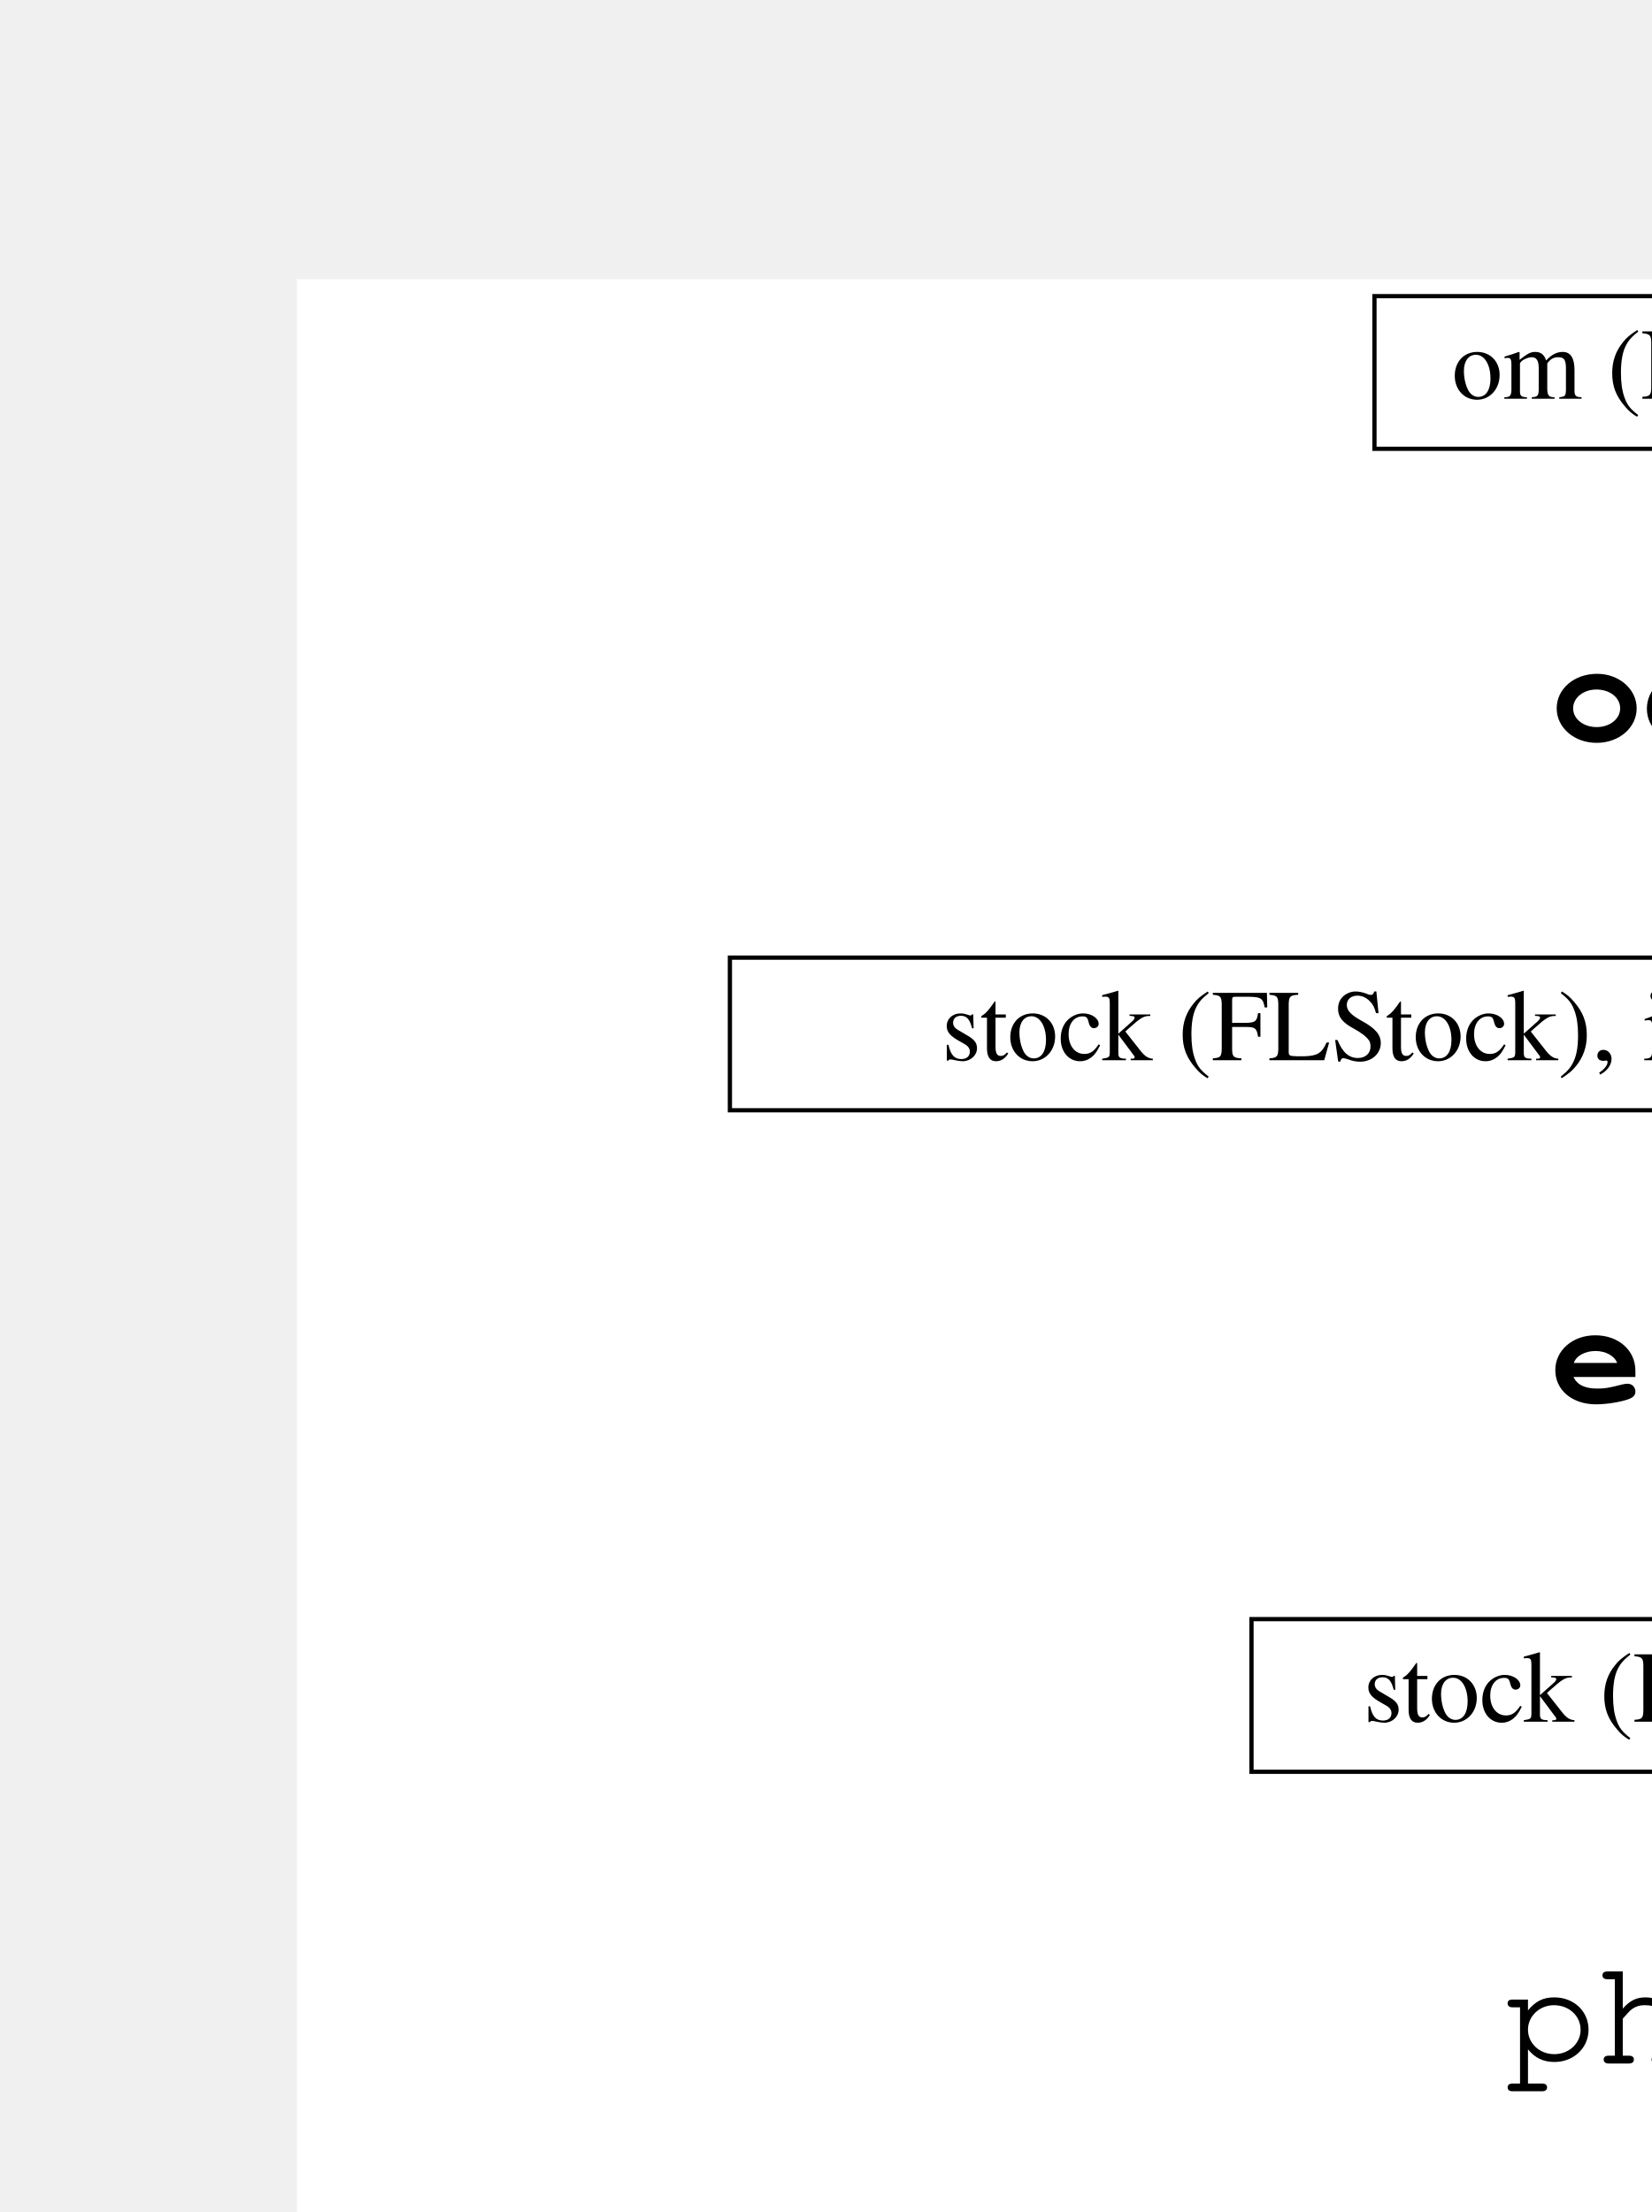
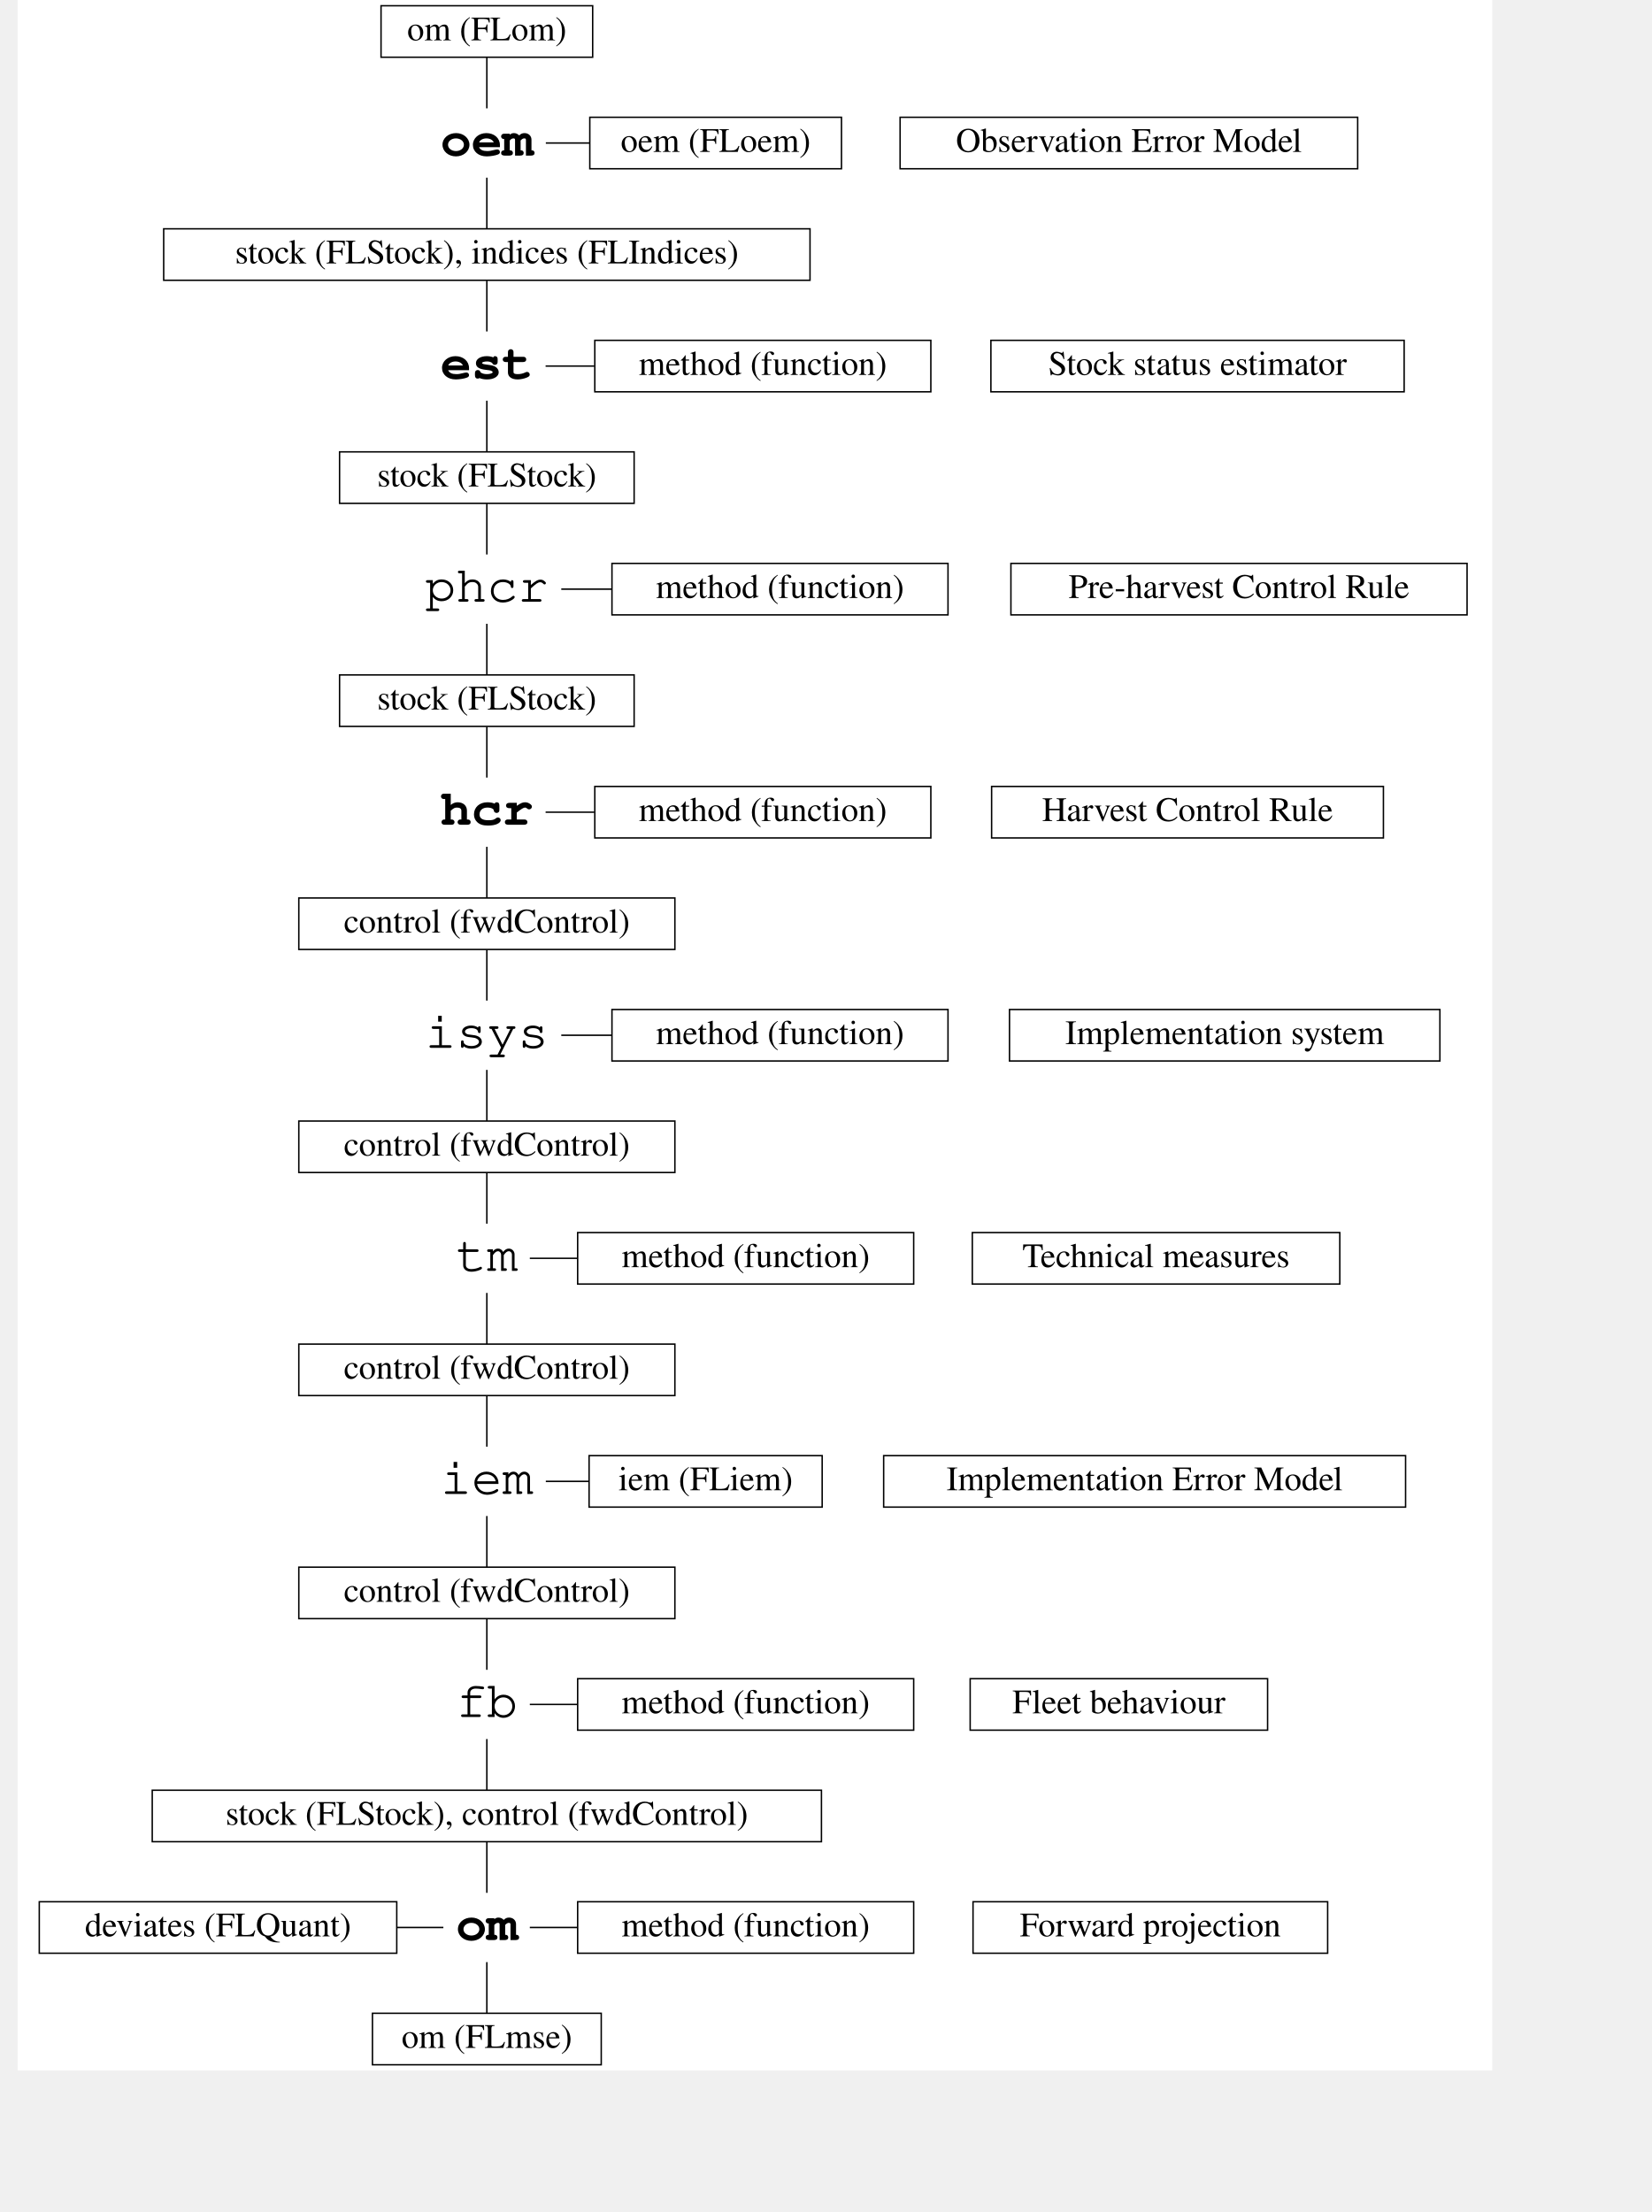
<svg xmlns="http://www.w3.org/2000/svg" width="713pt" height="955pt" viewBox="57.60 57.60 655.60 897.26">
-   <g id="graph0" class="graph" transform="scale(1.72 1.72) rotate(0) translate(103.33 1543.33)">
+   <g id="graph0" class="graph" transform="scale(0.58 0.58) rotate(0) translate(103.33 1543.33)">
    <polygon fill="white" stroke="transparent" points="-4,4 -4,-1444 1027.25,-1444 1027.25,4 -4,4" />
    <g id="node1" class="node">
      <text text-anchor="middle" x="324.13" y="-1335.2" font-family="Courier,monospace" font-weight="bold" font-size="36.00" fill="#000000">oem</text>
    </g>
    <g id="node11" class="node">
      <polygon fill="none" stroke="black" points="572.13,-1362 396.13,-1362 396.13,-1326 572.13,-1326 572.13,-1362" />
      <text text-anchor="middle" x="484.13" y="-1337.8" font-family="Times,serif" font-size="24.00">oem (FLoem)</text>
    </g>
    <g id="edge1" class="edge">
      <path fill="none" stroke="black" d="M365.38,-1344C375.59,-1344 385.79,-1344 396,-1344" />
    </g>
    <g id="node13" class="node">
      <polygon fill="none" stroke="black" points="550.13,-1284 98.13,-1284 98.13,-1248 550.13,-1248 550.13,-1284" />
      <text text-anchor="middle" x="324.13" y="-1259.8" font-family="Times,serif" font-size="24.00">stock (FLStock), indices (FLIndices)</text>
    </g>
    <g id="edge12" class="edge">
      <path fill="none" stroke="black" d="M324.13,-1319.78C324.13,-1308.26 324.13,-1294.59 324.13,-1284.04" />
    </g>
    <g id="node2" class="node">
      <text text-anchor="middle" x="324.13" y="-1179.2" font-family="Courier,monospace" font-weight="bold" font-size="36.00" fill="#000000">est</text>
    </g>
    <g id="node14" class="node">
      <polygon fill="none" stroke="black" points="634.63,-1206 399.63,-1206 399.63,-1170 634.63,-1170 634.63,-1206" />
      <text text-anchor="middle" x="517.13" y="-1181.8" font-family="Times,serif" font-size="24.00">method (function)</text>
    </g>
    <g id="edge2" class="edge">
      <path fill="none" stroke="black" d="M365.22,-1188C376.59,-1188 387.97,-1188 399.34,-1188" />
    </g>
    <g id="node16" class="node">
      <polygon fill="none" stroke="black" points="427.13,-1128 221.13,-1128 221.13,-1092 427.13,-1092 427.13,-1128" />
      <text text-anchor="middle" x="324.13" y="-1103.8" font-family="Times,serif" font-size="24.00">stock (FLStock)</text>
    </g>
    <g id="edge14" class="edge">
      <path fill="none" stroke="black" d="M324.13,-1163.78C324.13,-1152.26 324.13,-1138.59 324.13,-1128.04" />
    </g>
    <g id="node3" class="node">
      <text text-anchor="middle" x="324.13" y="-867.2" font-family="Courier,monospace" font-weight="bold" font-size="36.00" fill="#000000">hcr</text>
    </g>
    <g id="node20" class="node">
      <polygon fill="none" stroke="black" points="634.63,-894 399.63,-894 399.63,-858 634.63,-858 634.63,-894" />
      <text text-anchor="middle" x="517.13" y="-869.8" font-family="Times,serif" font-size="24.00">method (function)</text>
    </g>
    <g id="edge4" class="edge">
      <path fill="none" stroke="black" d="M365.22,-876C376.59,-876 387.97,-876 399.34,-876" />
    </g>
    <g id="node22" class="node">
      <polygon fill="none" stroke="black" points="455.63,-816 192.63,-816 192.63,-780 455.63,-780 455.63,-816" />
      <text text-anchor="middle" x="324.13" y="-791.8" font-family="Times,serif" font-size="24.00">control (fwdControl)</text>
    </g>
    <g id="edge18" class="edge">
      <path fill="none" stroke="black" d="M324.13,-851.78C324.13,-840.26 324.13,-826.59 324.13,-816.04" />
    </g>
    <g id="node4" class="node">
      <text text-anchor="middle" x="324.13" y="-87.2" font-family="Courier,monospace" font-weight="bold" font-size="36.00" fill="#000000">om</text>
    </g>
    <g id="node35" class="node">
      <polygon fill="none" stroke="black" points="404.13,-36 244.13,-36 244.13,0 404.13,0 404.13,-36" />
      <text text-anchor="middle" x="324.13" y="-11.8" font-family="Times,serif" font-size="24.00">om (FLmse)</text>
    </g>
    <g id="edge28" class="edge">
      <path fill="none" stroke="black" d="M324.13,-71.78C324.13,-60.26 324.13,-46.59 324.13,-36.04" />
    </g>
    <g id="node36" class="node">
      <polygon fill="none" stroke="black" points="622.63,-114 387.63,-114 387.63,-78 622.63,-78 622.63,-114" />
      <text text-anchor="middle" x="505.13" y="-89.8" font-family="Times,serif" font-size="24.00">method (function)</text>
    </g>
    <g id="edge10" class="edge">
      <path fill="none" stroke="black" d="M354.18,-96C365.29,-96 376.39,-96 387.5,-96" />
    </g>
    <g id="node5" class="node">
      <text text-anchor="middle" x="324.13" y="-1023.2" font-family="Courier,monospace" font-size="36.00" fill="#000000">phcr</text>
    </g>
    <g id="node17" class="node">
      <polygon fill="none" stroke="black" points="646.63,-1050 411.63,-1050 411.63,-1014 646.63,-1014 646.63,-1050" />
      <text text-anchor="middle" x="529.13" y="-1025.8" font-family="Times,serif" font-size="24.00">method (function)</text>
    </g>
    <g id="edge3" class="edge">
      <path fill="none" stroke="black" d="M376.18,-1032C387.93,-1032 399.68,-1032 411.43,-1032" />
    </g>
    <g id="node19" class="node">
      <polygon fill="none" stroke="black" points="427.13,-972 221.13,-972 221.13,-936 427.13,-936 427.13,-972" />
      <text text-anchor="middle" x="324.13" y="-947.8" font-family="Times,serif" font-size="24.00">stock (FLStock)</text>
    </g>
    <g id="edge16" class="edge">
      <path fill="none" stroke="black" d="M324.13,-1007.78C324.13,-996.26 324.13,-982.59 324.13,-972.04" />
    </g>
    <g id="node6" class="node">
      <text text-anchor="middle" x="324.13" y="-711.2" font-family="Courier,monospace" font-size="36.00" fill="#000000">isys</text>
    </g>
    <g id="node23" class="node">
      <polygon fill="none" stroke="black" points="646.63,-738 411.63,-738 411.63,-702 646.63,-702 646.63,-738" />
      <text text-anchor="middle" x="529.13" y="-713.8" font-family="Times,serif" font-size="24.00">method (function)</text>
    </g>
    <g id="edge5" class="edge">
      <path fill="none" stroke="black" d="M376.18,-720C387.93,-720 399.68,-720 411.43,-720" />
    </g>
    <g id="node25" class="node">
      <polygon fill="none" stroke="black" points="455.63,-660 192.63,-660 192.63,-624 455.63,-624 455.63,-660" />
      <text text-anchor="middle" x="324.13" y="-635.8" font-family="Times,serif" font-size="24.00">control (fwdControl)</text>
    </g>
    <g id="edge20" class="edge">
      <path fill="none" stroke="black" d="M324.13,-695.78C324.13,-684.26 324.13,-670.59 324.13,-660.04" />
    </g>
    <g id="node7" class="node">
      <text text-anchor="middle" x="324.13" y="-555.2" font-family="Courier,monospace" font-size="36.00" fill="#000000">tm</text>
    </g>
    <g id="node26" class="node">
      <polygon fill="none" stroke="black" points="622.63,-582 387.63,-582 387.63,-546 622.63,-546 622.63,-582" />
      <text text-anchor="middle" x="505.13" y="-557.8" font-family="Times,serif" font-size="24.00">method (function)</text>
    </g>
    <g id="edge6" class="edge">
      <path fill="none" stroke="black" d="M354.18,-564C365.29,-564 376.39,-564 387.5,-564" />
    </g>
    <g id="node28" class="node">
      <polygon fill="none" stroke="black" points="455.63,-504 192.63,-504 192.63,-468 455.63,-468 455.63,-504" />
      <text text-anchor="middle" x="324.13" y="-479.8" font-family="Times,serif" font-size="24.00">control (fwdControl)</text>
    </g>
    <g id="edge22" class="edge">
      <path fill="none" stroke="black" d="M324.13,-539.78C324.13,-528.26 324.13,-514.59 324.13,-504.04" />
    </g>
    <g id="node8" class="node">
      <text text-anchor="middle" x="324.13" y="-399.2" font-family="Courier,monospace" font-size="36.00" fill="#000000">iem</text>
    </g>
    <g id="node29" class="node">
      <polygon fill="none" stroke="black" points="558.63,-426 395.63,-426 395.63,-390 558.63,-390 558.63,-426" />
      <text text-anchor="middle" x="477.13" y="-401.8" font-family="Times,serif" font-size="24.00">iem (FLiem)</text>
    </g>
    <g id="edge7" class="edge">
      <path fill="none" stroke="black" d="M365.37,-408C375.41,-408 385.45,-408 395.49,-408" />
    </g>
    <g id="node31" class="node">
      <polygon fill="none" stroke="black" points="455.63,-348 192.63,-348 192.63,-312 455.63,-312 455.63,-348" />
      <text text-anchor="middle" x="324.13" y="-323.8" font-family="Times,serif" font-size="24.00">control (fwdControl)</text>
    </g>
    <g id="edge24" class="edge">
      <path fill="none" stroke="black" d="M324.13,-383.78C324.13,-372.26 324.13,-358.59 324.13,-348.04" />
    </g>
    <g id="node9" class="node">
      <text text-anchor="middle" x="324.13" y="-243.2" font-family="Courier,monospace" font-size="36.00" fill="#000000">fb</text>
    </g>
    <g id="node32" class="node">
      <polygon fill="none" stroke="black" points="622.63,-270 387.63,-270 387.63,-234 622.63,-234 622.63,-270" />
      <text text-anchor="middle" x="505.13" y="-245.8" font-family="Times,serif" font-size="24.00">method (function)</text>
    </g>
    <g id="edge8" class="edge">
      <path fill="none" stroke="black" d="M354.18,-252C365.29,-252 376.39,-252 387.5,-252" />
    </g>
    <g id="node34" class="node">
      <polygon fill="none" stroke="black" points="558.13,-192 90.13,-192 90.13,-156 558.13,-156 558.13,-192" />
      <text text-anchor="middle" x="324.13" y="-167.8" font-family="Times,serif" font-size="24.00">stock (FLStock), control (fwdControl)</text>
    </g>
    <g id="edge26" class="edge">
      <path fill="none" stroke="black" d="M324.13,-227.78C324.13,-216.26 324.13,-202.59 324.13,-192.04" />
    </g>
    <g id="node10" class="node">
      <polygon fill="none" stroke="black" points="398.13,-1440 250.13,-1440 250.13,-1404 398.13,-1404 398.13,-1440" />
      <text text-anchor="middle" x="324.13" y="-1415.8" font-family="Times,serif" font-size="24.00">om (FLom)</text>
    </g>
    <g id="edge11" class="edge">
      <path fill="none" stroke="black" d="M324.13,-1403.75C324.13,-1393.24 324.13,-1379.68 324.13,-1368.23" />
    </g>
    <g id="node12" class="node">
      <polygon fill="none" stroke="black" points="933.13,-1362 613.13,-1362 613.13,-1326 933.13,-1326 933.13,-1362" />
      <text text-anchor="middle" x="773.13" y="-1337.8" font-family="Times,serif" font-size="24.00">Observation Error Model</text>
    </g>
    <g id="edge13" class="edge">
      <path fill="none" stroke="black" d="M324.13,-1247.75C324.13,-1237.24 324.13,-1223.68 324.13,-1212.23" />
    </g>
    <g id="node15" class="node">
      <polygon fill="none" stroke="black" points="965.63,-1206 676.63,-1206 676.63,-1170 965.63,-1170 965.63,-1206" />
      <text text-anchor="middle" x="821.13" y="-1181.8" font-family="Times,serif" font-size="24.00">Stock status estimator</text>
    </g>
    <g id="edge15" class="edge">
      <path fill="none" stroke="black" d="M324.13,-1091.75C324.13,-1081.24 324.13,-1067.68 324.13,-1056.23" />
    </g>
    <g id="node18" class="node">
      <polygon fill="none" stroke="black" points="1009.63,-1050 690.63,-1050 690.63,-1014 1009.63,-1014 1009.63,-1050" />
      <text text-anchor="middle" x="850.13" y="-1025.8" font-family="Times,serif" font-size="24.00">Pre-harvest Control Rule</text>
    </g>
    <g id="edge17" class="edge">
      <path fill="none" stroke="black" d="M324.13,-935.75C324.13,-925.24 324.13,-911.68 324.13,-900.23" />
    </g>
    <g id="node21" class="node">
      <polygon fill="none" stroke="black" points="951.13,-894 677.13,-894 677.13,-858 951.13,-858 951.13,-894" />
      <text text-anchor="middle" x="814.13" y="-869.8" font-family="Times,serif" font-size="24.00">Harvest Control Rule</text>
    </g>
    <g id="edge19" class="edge">
      <path fill="none" stroke="black" d="M324.13,-779.75C324.13,-769.24 324.13,-755.68 324.13,-744.23" />
    </g>
    <g id="node24" class="node">
      <polygon fill="none" stroke="black" points="990.63,-738 689.63,-738 689.63,-702 990.63,-702 990.63,-738" />
      <text text-anchor="middle" x="840.13" y="-713.8" font-family="Times,serif" font-size="24.00">Implementation system</text>
    </g>
    <g id="edge21" class="edge">
      <path fill="none" stroke="black" d="M324.13,-623.75C324.13,-613.24 324.13,-599.68 324.13,-588.23" />
    </g>
    <g id="node27" class="node">
      <polygon fill="none" stroke="black" points="920.63,-582 663.63,-582 663.63,-546 920.63,-546 920.63,-582" />
      <text text-anchor="middle" x="792.13" y="-557.8" font-family="Times,serif" font-size="24.00">Technical measures</text>
    </g>
    <g id="edge23" class="edge">
      <path fill="none" stroke="black" d="M324.13,-467.75C324.13,-457.24 324.13,-443.68 324.13,-432.23" />
    </g>
    <g id="node30" class="node">
      <polygon fill="none" stroke="black" points="966.63,-426 601.63,-426 601.63,-390 966.63,-390 966.63,-426" />
      <text text-anchor="middle" x="784.13" y="-401.8" font-family="Times,serif" font-size="24.00">Implementation Error Model</text>
    </g>
    <g id="edge25" class="edge">
      <path fill="none" stroke="black" d="M324.13,-311.75C324.13,-301.24 324.13,-287.68 324.13,-276.23" />
    </g>
    <g id="node33" class="node">
      <polygon fill="none" stroke="black" points="870.13,-270 662.13,-270 662.13,-234 870.13,-234 870.13,-270" />
      <text text-anchor="middle" x="766.13" y="-245.8" font-family="Times,serif" font-size="24.00">Fleet behaviour</text>
    </g>
    <g id="edge27" class="edge">
      <path fill="none" stroke="black" d="M324.13,-155.75C324.13,-145.24 324.13,-131.68 324.13,-120.23" />
    </g>
    <g id="node37" class="node">
      <polygon fill="none" stroke="black" points="261.13,-114 11.13,-114 11.13,-78 261.13,-78 261.13,-114" />
      <text text-anchor="middle" x="136.13" y="-89.8" font-family="Times,serif" font-size="24.00">deviates (FLQuant)</text>
    </g>
    <g id="edge9" class="edge">
      <path fill="none" stroke="black" d="M261.34,-96C272.13,-96 282.93,-96 293.72,-96" />
    </g>
    <g id="node38" class="node">
      <polygon fill="none" stroke="black" points="912.13,-114 664.13,-114 664.13,-78 912.13,-78 912.13,-114" />
      <text text-anchor="middle" x="788.13" y="-89.8" font-family="Times,serif" font-size="24.00">Forward projection</text>
    </g>
  </g>
</svg>
